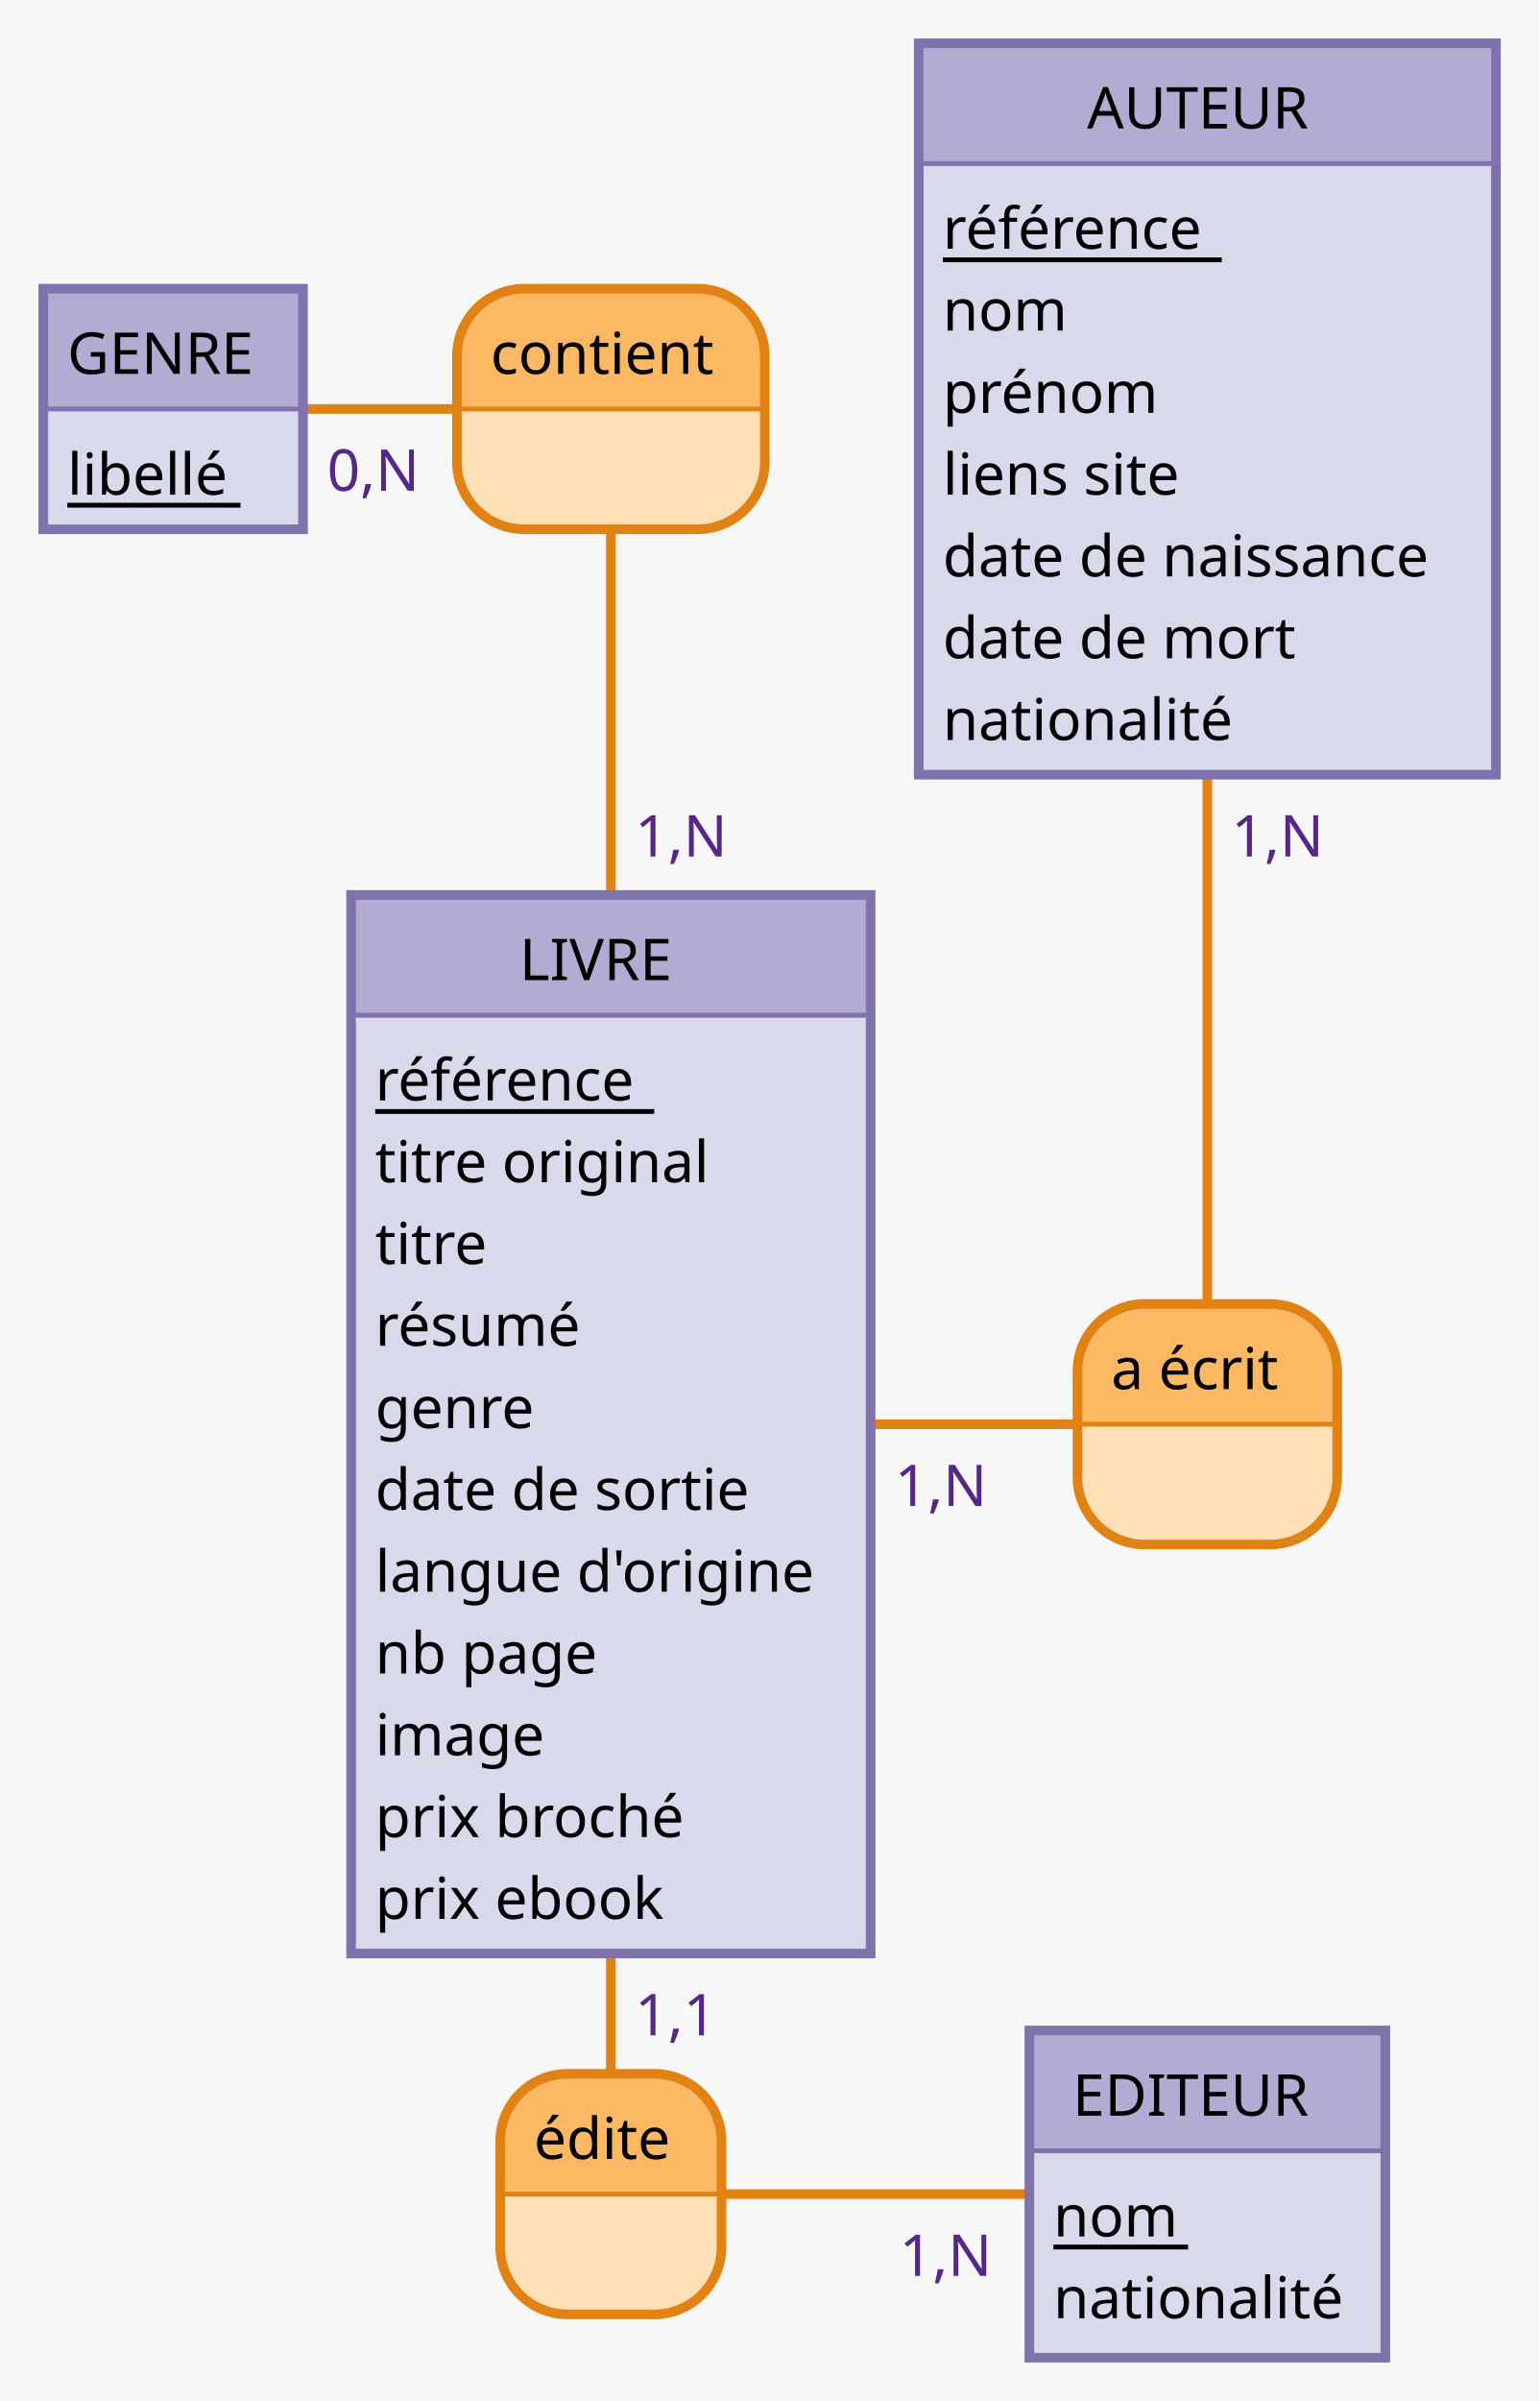
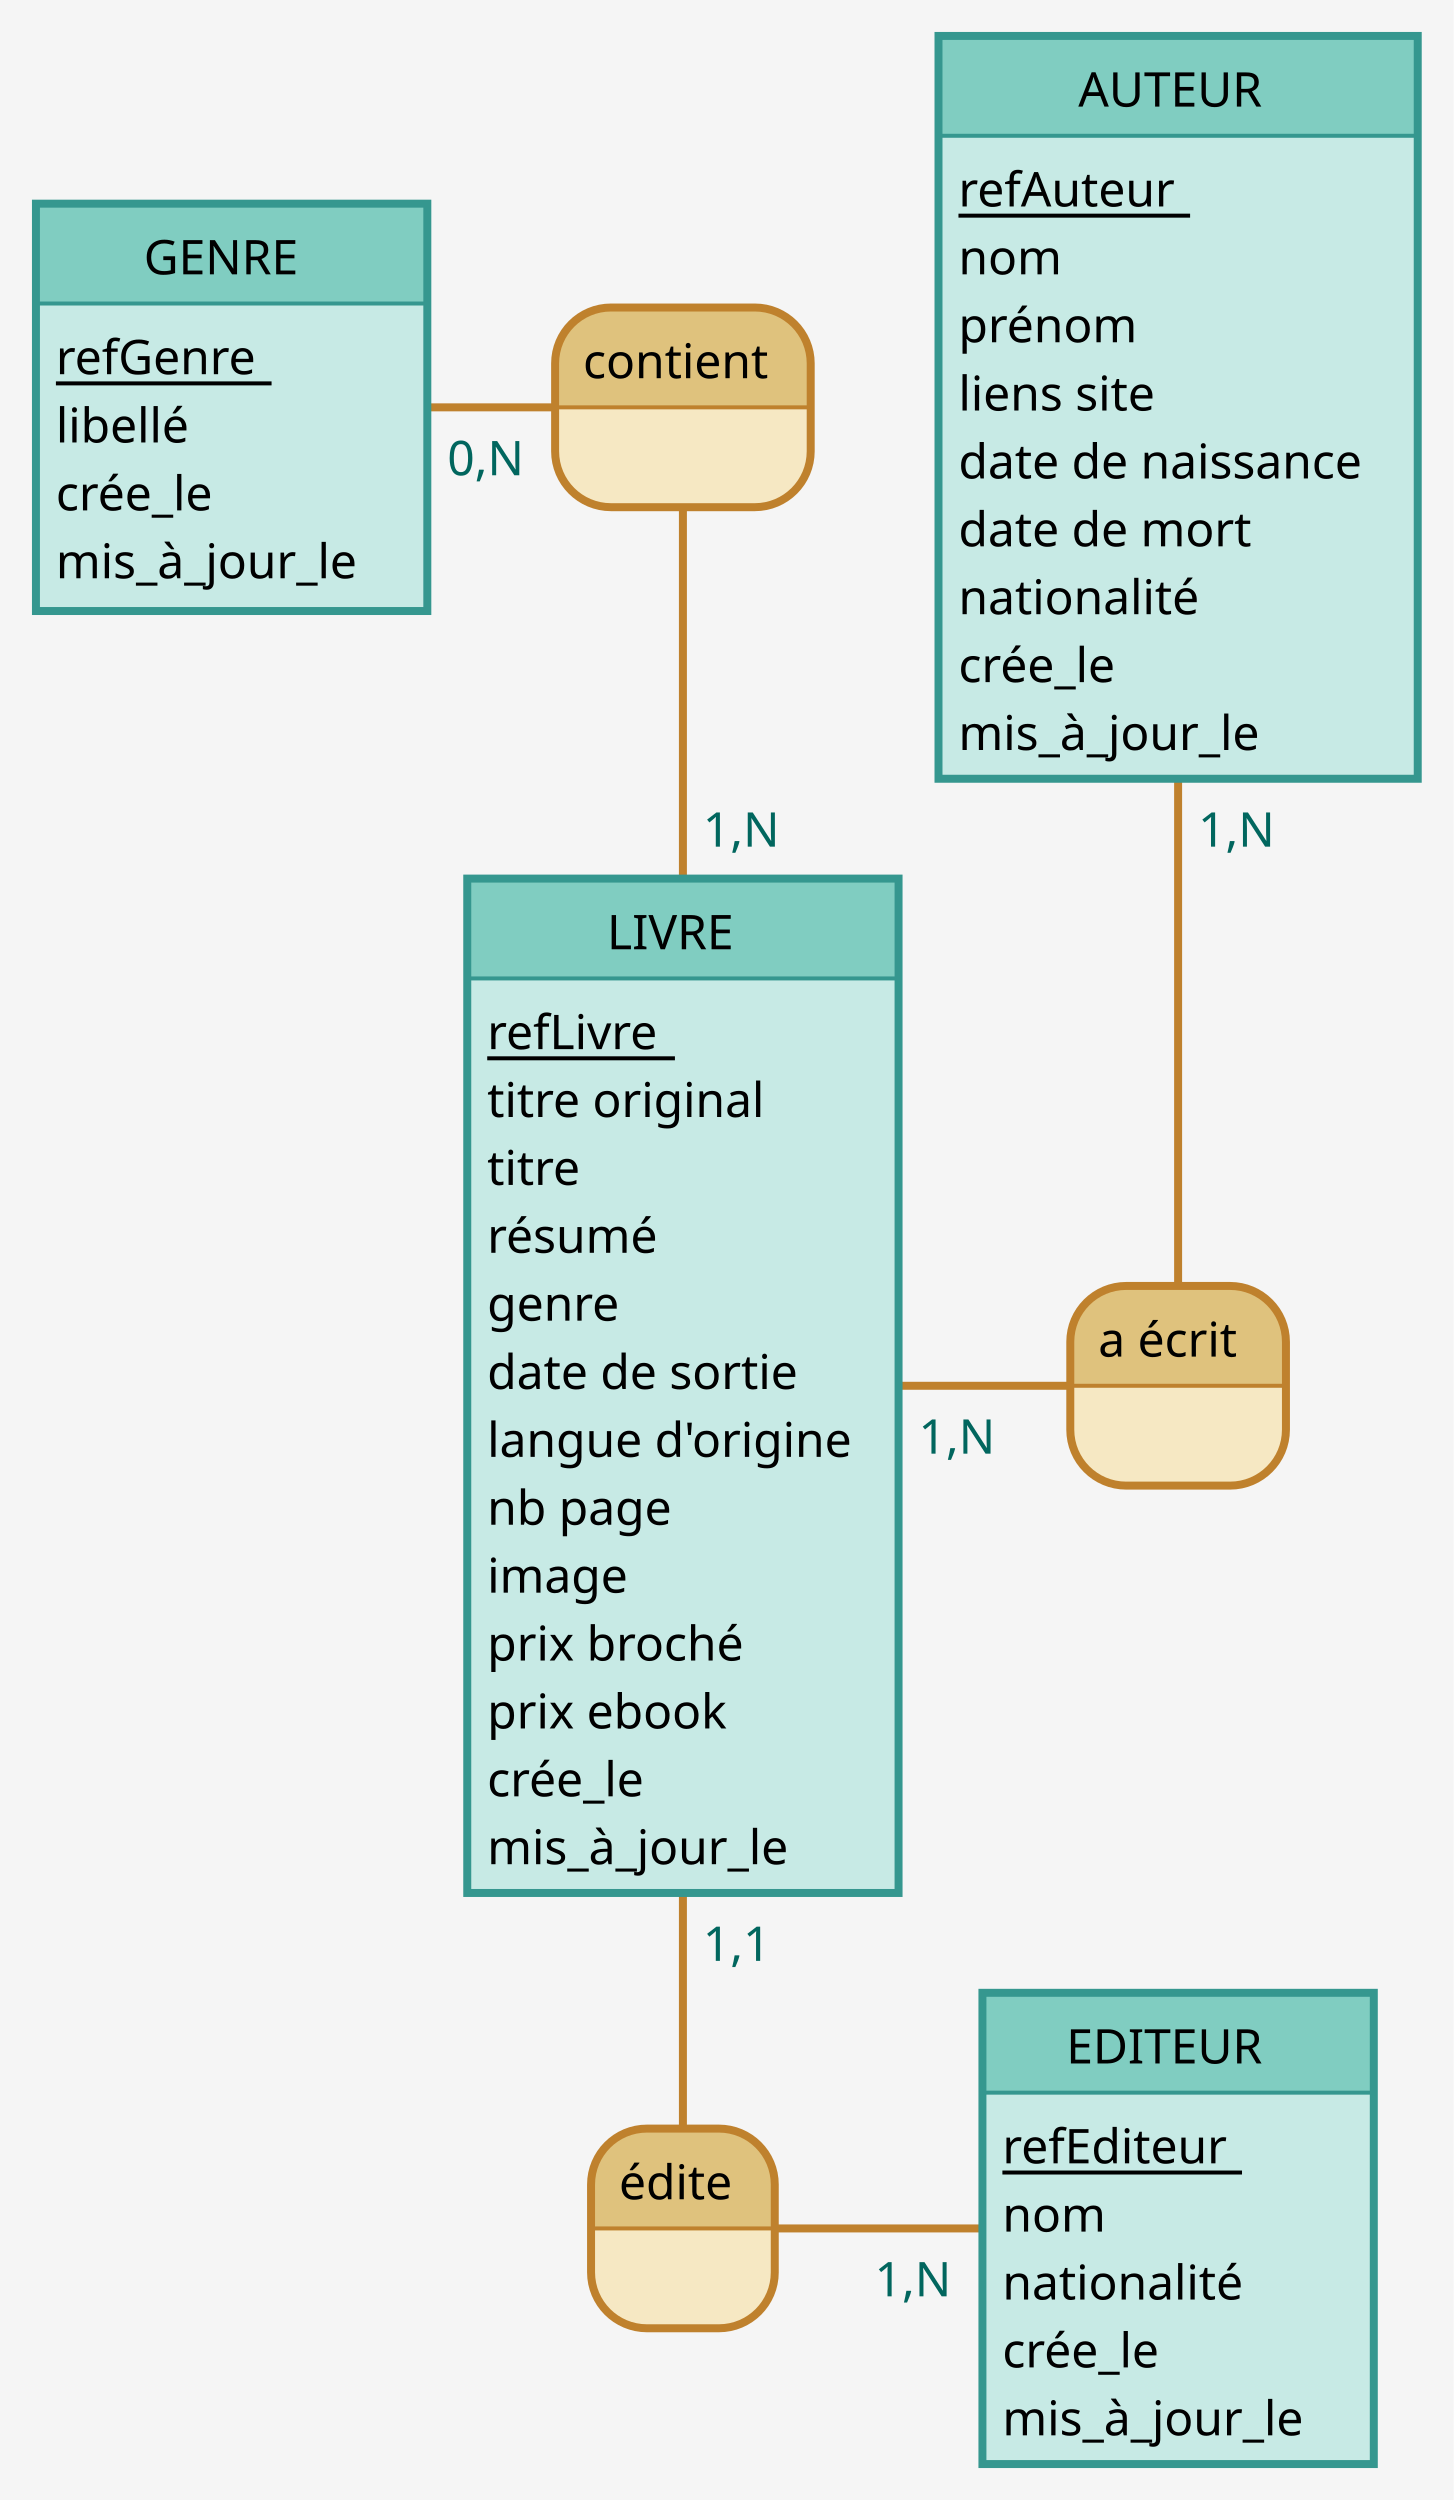
- <svg xmlns="http://www.w3.org/2000/svg" width="320" height="499" view_box="0 0 320 499">\n\n<rect id="frame" x="0" y="0" width="320" height="499" fill="#f7f7f7" stroke="none" stroke-width="0" />
-   <line x1="36" y1="85" x2="127" y2="85" stroke="#e08214" stroke-width="2" />
-   <text x="68" y="102.0" fill="#542788" font-family="Verdana" font-size="12">0,N</text>
-   <line x1="127" y1="296" x2="127" y2="85" stroke="#e08214" stroke-width="2" />
-   <text x="132.0" y="178" fill="#542788" font-family="Verdana" font-size="12">1,N</text>
+ <svg xmlns="http://www.w3.org/2000/svg" width="364" height="626" view_box="0 0 364 626">\n\n<rect id="frame" x="0" y="0" width="364" height="626" fill="#f5f5f5" stroke="none" stroke-width="0" />
+   <line x1="58" y1="102" x2="171" y2="102" stroke="#bf812d" stroke-width="2" />
+   <text x="112" y="119.0" fill="#01665e" font-family="Verdana" font-size="12">0,N</text>
+   <line x1="171" y1="347" x2="171" y2="102" stroke="#bf812d" stroke-width="2" />
+   <text x="176.0" y="212" fill="#01665e" font-family="Verdana" font-size="12">1,N</text>
  <g id="association-contient">
-     <path d="M 145 60 a 14 14 90 0 1 14 14 V 85 h -64 V 74 a 14 14 90 0 1 14 -14" fill="#fdb863" stroke="#fdb863" stroke-width="0" />
-     <path d="M 159 85.0 v 11 a 14 14 90 0 1 -14 14 H 109 a 14 14 90 0 1 -14 -14 V 85.0 H 64" fill="#fee0b6" stroke="#fee0b6" stroke-width="0" />
-     <rect x="95" y="60" width="64" height="50" fill="none" rx="14" stroke="#e08214" stroke-width="2" />
-     <line x1="95" y1="85" x2="159" y2="85" stroke="#e08214" stroke-width="1" />
-     <text x="102" y="77.7" fill="#000000" font-family="Verdana" font-size="12">contient</text>
+     <path d="M 189 77 a 14 14 90 0 1 14 14 V 102 h -64 V 91 a 14 14 90 0 1 14 -14" fill="#dfc27d" stroke="#dfc27d" stroke-width="0" />
+     <path d="M 203 102.0 v 11 a 14 14 90 0 1 -14 14 H 153 a 14 14 90 0 1 -14 -14 V 102.0 H 64" fill="#f6e8c3" stroke="#f6e8c3" stroke-width="0" />
+     <rect x="139" y="77" width="64" height="50" fill="none" rx="14" stroke="#bf812d" stroke-width="2" />
+     <line x1="139" y1="102" x2="203" y2="102" stroke="#bf812d" stroke-width="1" />
+     <text x="146" y="94.7" fill="#000000" font-family="Verdana" font-size="12">contient</text>
  </g>
-   <line x1="251" y1="456" x2="127" y2="456" stroke="#e08214" stroke-width="2" />
-   <text x="187" y="473.0" fill="#542788" font-family="Verdana" font-size="12">1,N</text>
-   <line x1="127" y1="296" x2="127" y2="456" stroke="#e08214" stroke-width="2" />
-   <text x="132.0" y="423" fill="#542788" font-family="Verdana" font-size="12">1,1</text>
+   <line x1="295" y1="558" x2="171" y2="558" stroke="#bf812d" stroke-width="2" />
+   <text x="219" y="575.0" fill="#01665e" font-family="Verdana" font-size="12">1,N</text>
+   <line x1="171" y1="347" x2="171" y2="558" stroke="#bf812d" stroke-width="2" />
+   <text x="176.0" y="491" fill="#01665e" font-family="Verdana" font-size="12">1,1</text>
  <g id="association-édite">
-     <path d="M 136 431 a 14 14 90 0 1 14 14 V 456 h -46 V 445 a 14 14 90 0 1 14 -14" fill="#fdb863" stroke="#fdb863" stroke-width="0" />
-     <path d="M 150 456.0 v 11 a 14 14 90 0 1 -14 14 H 118 a 14 14 90 0 1 -14 -14 V 456.0 H 46" fill="#fee0b6" stroke="#fee0b6" stroke-width="0" />
-     <rect x="104" y="431" width="46" height="50" fill="none" rx="14" stroke="#e08214" stroke-width="2" />
-     <line x1="104" y1="456" x2="150" y2="456" stroke="#e08214" stroke-width="1" />
-     <text x="111" y="448.7" fill="#000000" font-family="Verdana" font-size="12">édite</text>
+     <path d="M 180 533 a 14 14 90 0 1 14 14 V 558 h -46 V 547 a 14 14 90 0 1 14 -14" fill="#dfc27d" stroke="#dfc27d" stroke-width="0" />
+     <path d="M 194 558.0 v 11 a 14 14 90 0 1 -14 14 H 162 a 14 14 90 0 1 -14 -14 V 558.0 H 46" fill="#f6e8c3" stroke="#f6e8c3" stroke-width="0" />
+     <rect x="148" y="533" width="46" height="50" fill="none" rx="14" stroke="#bf812d" stroke-width="2" />
+     <line x1="148" y1="558" x2="194" y2="558" stroke="#bf812d" stroke-width="1" />
+     <text x="155" y="550.7" fill="#000000" font-family="Verdana" font-size="12">édite</text>
  </g>
-   <line x1="251" y1="85" x2="251" y2="296" stroke="#e08214" stroke-width="2" />
-   <text x="256.0" y="178" fill="#542788" font-family="Verdana" font-size="12">1,N</text>
-   <line x1="127" y1="296" x2="251" y2="296" stroke="#e08214" stroke-width="2" />
-   <text x="186" y="313.0" fill="#542788" font-family="Verdana" font-size="12">1,N</text>
+   <line x1="295" y1="102" x2="295" y2="347" stroke="#bf812d" stroke-width="2" />
+   <text x="300.0" y="212" fill="#01665e" font-family="Verdana" font-size="12">1,N</text>
+   <line x1="171" y1="347" x2="295" y2="347" stroke="#bf812d" stroke-width="2" />
+   <text x="230" y="364.0" fill="#01665e" font-family="Verdana" font-size="12">1,N</text>
  <g id="association-a écrit">
-     <path d="M 264 271 a 14 14 90 0 1 14 14 V 296 h -54 V 285 a 14 14 90 0 1 14 -14" fill="#fdb863" stroke="#fdb863" stroke-width="0" />
-     <path d="M 278 296.0 v 11 a 14 14 90 0 1 -14 14 H 238 a 14 14 90 0 1 -14 -14 V 296.0 H 54" fill="#fee0b6" stroke="#fee0b6" stroke-width="0" />
-     <rect x="224" y="271" width="54" height="50" fill="none" rx="14" stroke="#e08214" stroke-width="2" />
-     <line x1="224" y1="296" x2="278" y2="296" stroke="#e08214" stroke-width="1" />
-     <text x="231" y="288.7" fill="#000000" font-family="Verdana" font-size="12">a écrit</text>
+     <path d="M 308 322 a 14 14 90 0 1 14 14 V 347 h -54 V 336 a 14 14 90 0 1 14 -14" fill="#dfc27d" stroke="#dfc27d" stroke-width="0" />
+     <path d="M 322 347.0 v 11 a 14 14 90 0 1 -14 14 H 282 a 14 14 90 0 1 -14 -14 V 347.0 H 54" fill="#f6e8c3" stroke="#f6e8c3" stroke-width="0" />
+     <rect x="268" y="322" width="54" height="50" fill="none" rx="14" stroke="#bf812d" stroke-width="2" />
+     <line x1="268" y1="347" x2="322" y2="347" stroke="#bf812d" stroke-width="1" />
+     <text x="275" y="339.7" fill="#000000" font-family="Verdana" font-size="12">a écrit</text>
  </g>
  <g id="entity-GENRE">
    <g id="frame-GENRE">
-       <rect x="9" y="60" width="54" height="25" fill="#b2abd2" stroke="#b2abd2" stroke-width="0" />
-       <rect x="9" y="85.0" width="54" height="25" fill="#d8daeb" stroke="#d8daeb" stroke-width="0" />
-       <rect x="9" y="60" width="54" height="50" fill="none" stroke="#8073ac" stroke-width="2" />
-       <line x1="9" y1="85" x2="63" y2="85" stroke="#8073ac" stroke-width="1" />
+       <rect x="9" y="51" width="98" height="25" fill="#80cdc1" stroke="#80cdc1" stroke-width="0" />
+       <rect x="9" y="76.0" width="98" height="77" fill="#c7eae5" stroke="#c7eae5" stroke-width="0" />
+       <rect x="9" y="51" width="98" height="102" fill="none" stroke="#35978f" stroke-width="2" />
+       <line x1="9" y1="76" x2="107" y2="76" stroke="#35978f" stroke-width="1" />
    </g>
-     <text x="14" y="77.7" fill="#000000" font-family="Verdana" font-size="12">GENRE</text>
-     <text x="14" y="102.8" fill="#000000" font-family="Verdana" font-size="12">libellé</text>
-     <line x1="14" y1="105" x2="50" y2="105" stroke="#000000" stroke-width="1" />
+     <text x="36" y="68.7" fill="#000000" font-family="Verdana" font-size="12">GENRE</text>
+     <text x="14" y="93.7" fill="#000000" font-family="Verdana" font-size="12">refGenre</text>
+     <line x1="14" y1="96" x2="68" y2="96" stroke="#000000" stroke-width="1" />
+     <text x="14" y="110.8" fill="#000000" font-family="Verdana" font-size="12">libellé</text>
+     <text x="14" y="127.8" fill="#000000" font-family="Verdana" font-size="12">crée_le</text>
+     <text x="14" y="144.8" fill="#000000" font-family="Verdana" font-size="12">mis_à_jour_le</text>
  </g>
  <g id="entity-LIVRE">
    <g id="frame-LIVRE">
-       <rect x="73" y="186" width="108" height="25" fill="#b2abd2" stroke="#b2abd2" stroke-width="0" />
-       <rect x="73" y="211.0" width="108" height="195" fill="#d8daeb" stroke="#d8daeb" stroke-width="0" />
-       <rect x="73" y="186" width="108" height="220" fill="none" stroke="#8073ac" stroke-width="2" />
-       <line x1="73" y1="211" x2="181" y2="211" stroke="#8073ac" stroke-width="1" />
+       <rect x="117" y="220" width="108" height="25" fill="#80cdc1" stroke="#80cdc1" stroke-width="0" />
+       <rect x="117" y="245.0" width="108" height="229" fill="#c7eae5" stroke="#c7eae5" stroke-width="0" />
+       <rect x="117" y="220" width="108" height="254" fill="none" stroke="#35978f" stroke-width="2" />
+       <line x1="117" y1="245" x2="225" y2="245" stroke="#35978f" stroke-width="1" />
    </g>
-     <text x="108" y="203.7" fill="#000000" font-family="Verdana" font-size="12">LIVRE</text>
-     <text x="78" y="228.7" fill="#000000" font-family="Verdana" font-size="12">référence</text>
-     <line x1="78" y1="231" x2="136" y2="231" stroke="#000000" stroke-width="1" />
-     <text x="78" y="245.7" fill="#000000" font-family="Verdana" font-size="12">titre original</text>
-     <text x="78" y="262.7" fill="#000000" font-family="Verdana" font-size="12">titre</text>
-     <text x="78" y="279.7" fill="#000000" font-family="Verdana" font-size="12">résumé</text>
-     <text x="78" y="296.8" fill="#000000" font-family="Verdana" font-size="12">genre</text>
-     <text x="78" y="313.8" fill="#000000" font-family="Verdana" font-size="12">date de sortie</text>
-     <text x="78" y="330.8" fill="#000000" font-family="Verdana" font-size="12">langue d'origine</text>
-     <text x="78" y="347.8" fill="#000000" font-family="Verdana" font-size="12">nb page</text>
-     <text x="78" y="364.8" fill="#000000" font-family="Verdana" font-size="12">image</text>
-     <text x="78" y="381.8" fill="#000000" font-family="Verdana" font-size="12">prix broché</text>
-     <text x="78" y="398.8" fill="#000000" font-family="Verdana" font-size="12">prix ebook</text>
+     <text x="152" y="237.7" fill="#000000" font-family="Verdana" font-size="12">LIVRE</text>
+     <text x="122" y="262.7" fill="#000000" font-family="Verdana" font-size="12">refLivre</text>
+     <line x1="122" y1="265" x2="169" y2="265" stroke="#000000" stroke-width="1" />
+     <text x="122" y="279.7" fill="#000000" font-family="Verdana" font-size="12">titre original</text>
+     <text x="122" y="296.7" fill="#000000" font-family="Verdana" font-size="12">titre</text>
+     <text x="122" y="313.7" fill="#000000" font-family="Verdana" font-size="12">résumé</text>
+     <text x="122" y="330.7" fill="#000000" font-family="Verdana" font-size="12">genre</text>
+     <text x="122" y="347.8" fill="#000000" font-family="Verdana" font-size="12">date de sortie</text>
+     <text x="122" y="364.8" fill="#000000" font-family="Verdana" font-size="12">langue d'origine</text>
+     <text x="122" y="381.8" fill="#000000" font-family="Verdana" font-size="12">nb page</text>
+     <text x="122" y="398.8" fill="#000000" font-family="Verdana" font-size="12">image</text>
+     <text x="122" y="415.8" fill="#000000" font-family="Verdana" font-size="12">prix broché</text>
+     <text x="122" y="432.8" fill="#000000" font-family="Verdana" font-size="12">prix ebook</text>
+     <text x="122" y="449.8" fill="#000000" font-family="Verdana" font-size="12">crée_le</text>
+     <text x="122" y="466.8" fill="#000000" font-family="Verdana" font-size="12">mis_à_jour_le</text>
  </g>
  <g id="entity-AUTEUR">
    <g id="frame-AUTEUR">
-       <rect x="191" y="9" width="120" height="25" fill="#b2abd2" stroke="#b2abd2" stroke-width="0" />
-       <rect x="191" y="34.0" width="120" height="127" fill="#d8daeb" stroke="#d8daeb" stroke-width="0" />
-       <rect x="191" y="9" width="120" height="152" fill="none" stroke="#8073ac" stroke-width="2" />
-       <line x1="191" y1="34" x2="311" y2="34" stroke="#8073ac" stroke-width="1" />
+       <rect x="235" y="9" width="120" height="25" fill="#80cdc1" stroke="#80cdc1" stroke-width="0" />
+       <rect x="235" y="34.0" width="120" height="161" fill="#c7eae5" stroke="#c7eae5" stroke-width="0" />
+       <rect x="235" y="9" width="120" height="186" fill="none" stroke="#35978f" stroke-width="2" />
+       <line x1="235" y1="34" x2="355" y2="34" stroke="#35978f" stroke-width="1" />
    </g>
-     <text x="226" y="26.7" fill="#000000" font-family="Verdana" font-size="12">AUTEUR</text>
-     <text x="196" y="51.7" fill="#000000" font-family="Verdana" font-size="12">référence</text>
-     <line x1="196" y1="54" x2="254" y2="54" stroke="#000000" stroke-width="1" />
-     <text x="196" y="68.7" fill="#000000" font-family="Verdana" font-size="12">nom</text>
-     <text x="196" y="85.8" fill="#000000" font-family="Verdana" font-size="12">prénom</text>
-     <text x="196" y="102.8" fill="#000000" font-family="Verdana" font-size="12">liens site</text>
-     <text x="196" y="119.8" fill="#000000" font-family="Verdana" font-size="12">date de naissance</text>
-     <text x="196" y="136.8" fill="#000000" font-family="Verdana" font-size="12">date de mort</text>
-     <text x="196" y="153.8" fill="#000000" font-family="Verdana" font-size="12">nationalité</text>
+     <text x="270" y="26.7" fill="#000000" font-family="Verdana" font-size="12">AUTEUR</text>
+     <text x="240" y="51.7" fill="#000000" font-family="Verdana" font-size="12">refAuteur</text>
+     <line x1="240" y1="54" x2="298" y2="54" stroke="#000000" stroke-width="1" />
+     <text x="240" y="68.7" fill="#000000" font-family="Verdana" font-size="12">nom</text>
+     <text x="240" y="85.7" fill="#000000" font-family="Verdana" font-size="12">prénom</text>
+     <text x="240" y="102.8" fill="#000000" font-family="Verdana" font-size="12">liens site</text>
+     <text x="240" y="119.8" fill="#000000" font-family="Verdana" font-size="12">date de naissance</text>
+     <text x="240" y="136.8" fill="#000000" font-family="Verdana" font-size="12">date de mort</text>
+     <text x="240" y="153.8" fill="#000000" font-family="Verdana" font-size="12">nationalité</text>
+     <text x="240" y="170.8" fill="#000000" font-family="Verdana" font-size="12">crée_le</text>
+     <text x="240" y="187.8" fill="#000000" font-family="Verdana" font-size="12">mis_à_jour_le</text>
  </g>
  <g id="entity-EDITEUR">
    <g id="frame-EDITEUR">
-       <rect x="214" y="422" width="74" height="25" fill="#b2abd2" stroke="#b2abd2" stroke-width="0" />
-       <rect x="214" y="447.0" width="74" height="43" fill="#d8daeb" stroke="#d8daeb" stroke-width="0" />
-       <rect x="214" y="422" width="74" height="68" fill="none" stroke="#8073ac" stroke-width="2" />
-       <line x1="214" y1="447" x2="288" y2="447" stroke="#8073ac" stroke-width="1" />
+       <rect x="246" y="499" width="98" height="25" fill="#80cdc1" stroke="#80cdc1" stroke-width="0" />
+       <rect x="246" y="524.0" width="98" height="93" fill="#c7eae5" stroke="#c7eae5" stroke-width="0" />
+       <rect x="246" y="499" width="98" height="118" fill="none" stroke="#35978f" stroke-width="2" />
+       <line x1="246" y1="524" x2="344" y2="524" stroke="#35978f" stroke-width="1" />
    </g>
-     <text x="223" y="439.7" fill="#000000" font-family="Verdana" font-size="12">EDITEUR</text>
-     <text x="219" y="464.8" fill="#000000" font-family="Verdana" font-size="12">nom</text>
-     <line x1="219" y1="467" x2="247" y2="467" stroke="#000000" stroke-width="1" />
-     <text x="219" y="481.8" fill="#000000" font-family="Verdana" font-size="12">nationalité</text>
+     <text x="267" y="516.7" fill="#000000" font-family="Verdana" font-size="12">EDITEUR</text>
+     <text x="251" y="541.7" fill="#000000" font-family="Verdana" font-size="12">refEditeur</text>
+     <line x1="251" y1="544" x2="311" y2="544" stroke="#000000" stroke-width="1" />
+     <text x="251" y="558.8" fill="#000000" font-family="Verdana" font-size="12">nom</text>
+     <text x="251" y="575.8" fill="#000000" font-family="Verdana" font-size="12">nationalité</text>
+     <text x="251" y="592.8" fill="#000000" font-family="Verdana" font-size="12">crée_le</text>
+     <text x="251" y="609.8" fill="#000000" font-family="Verdana" font-size="12">mis_à_jour_le</text>
  </g>
</svg>
